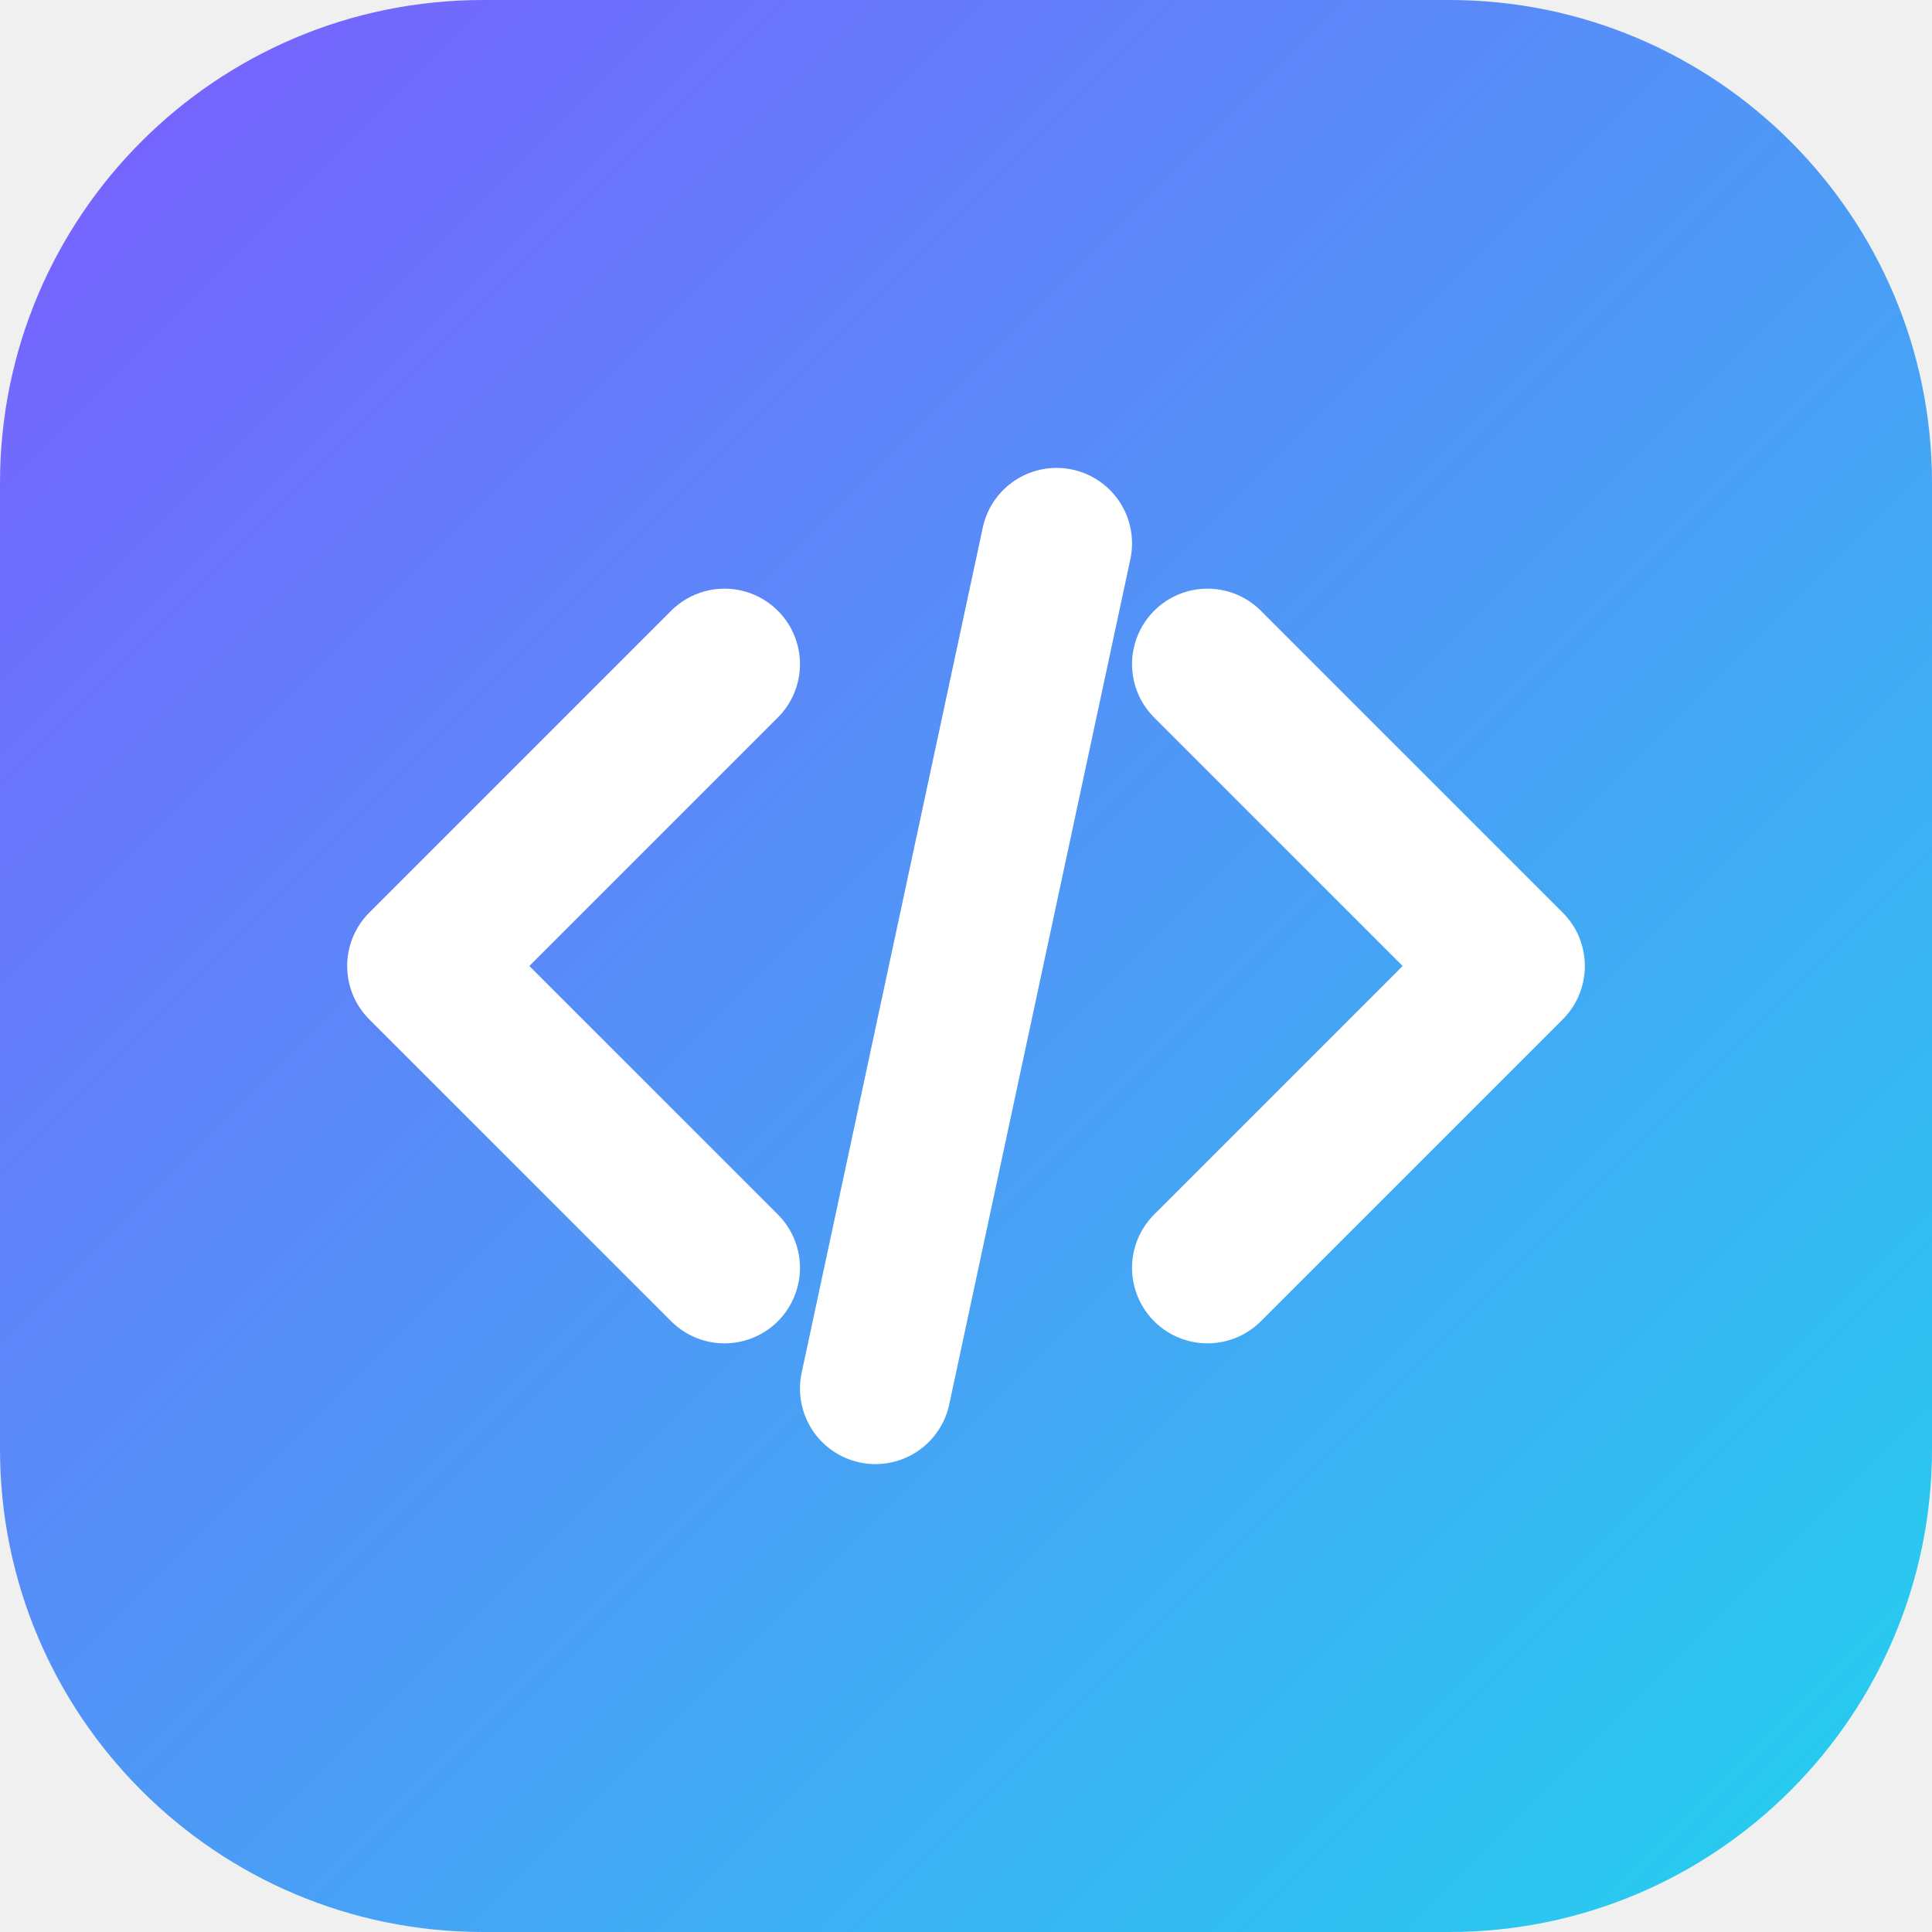
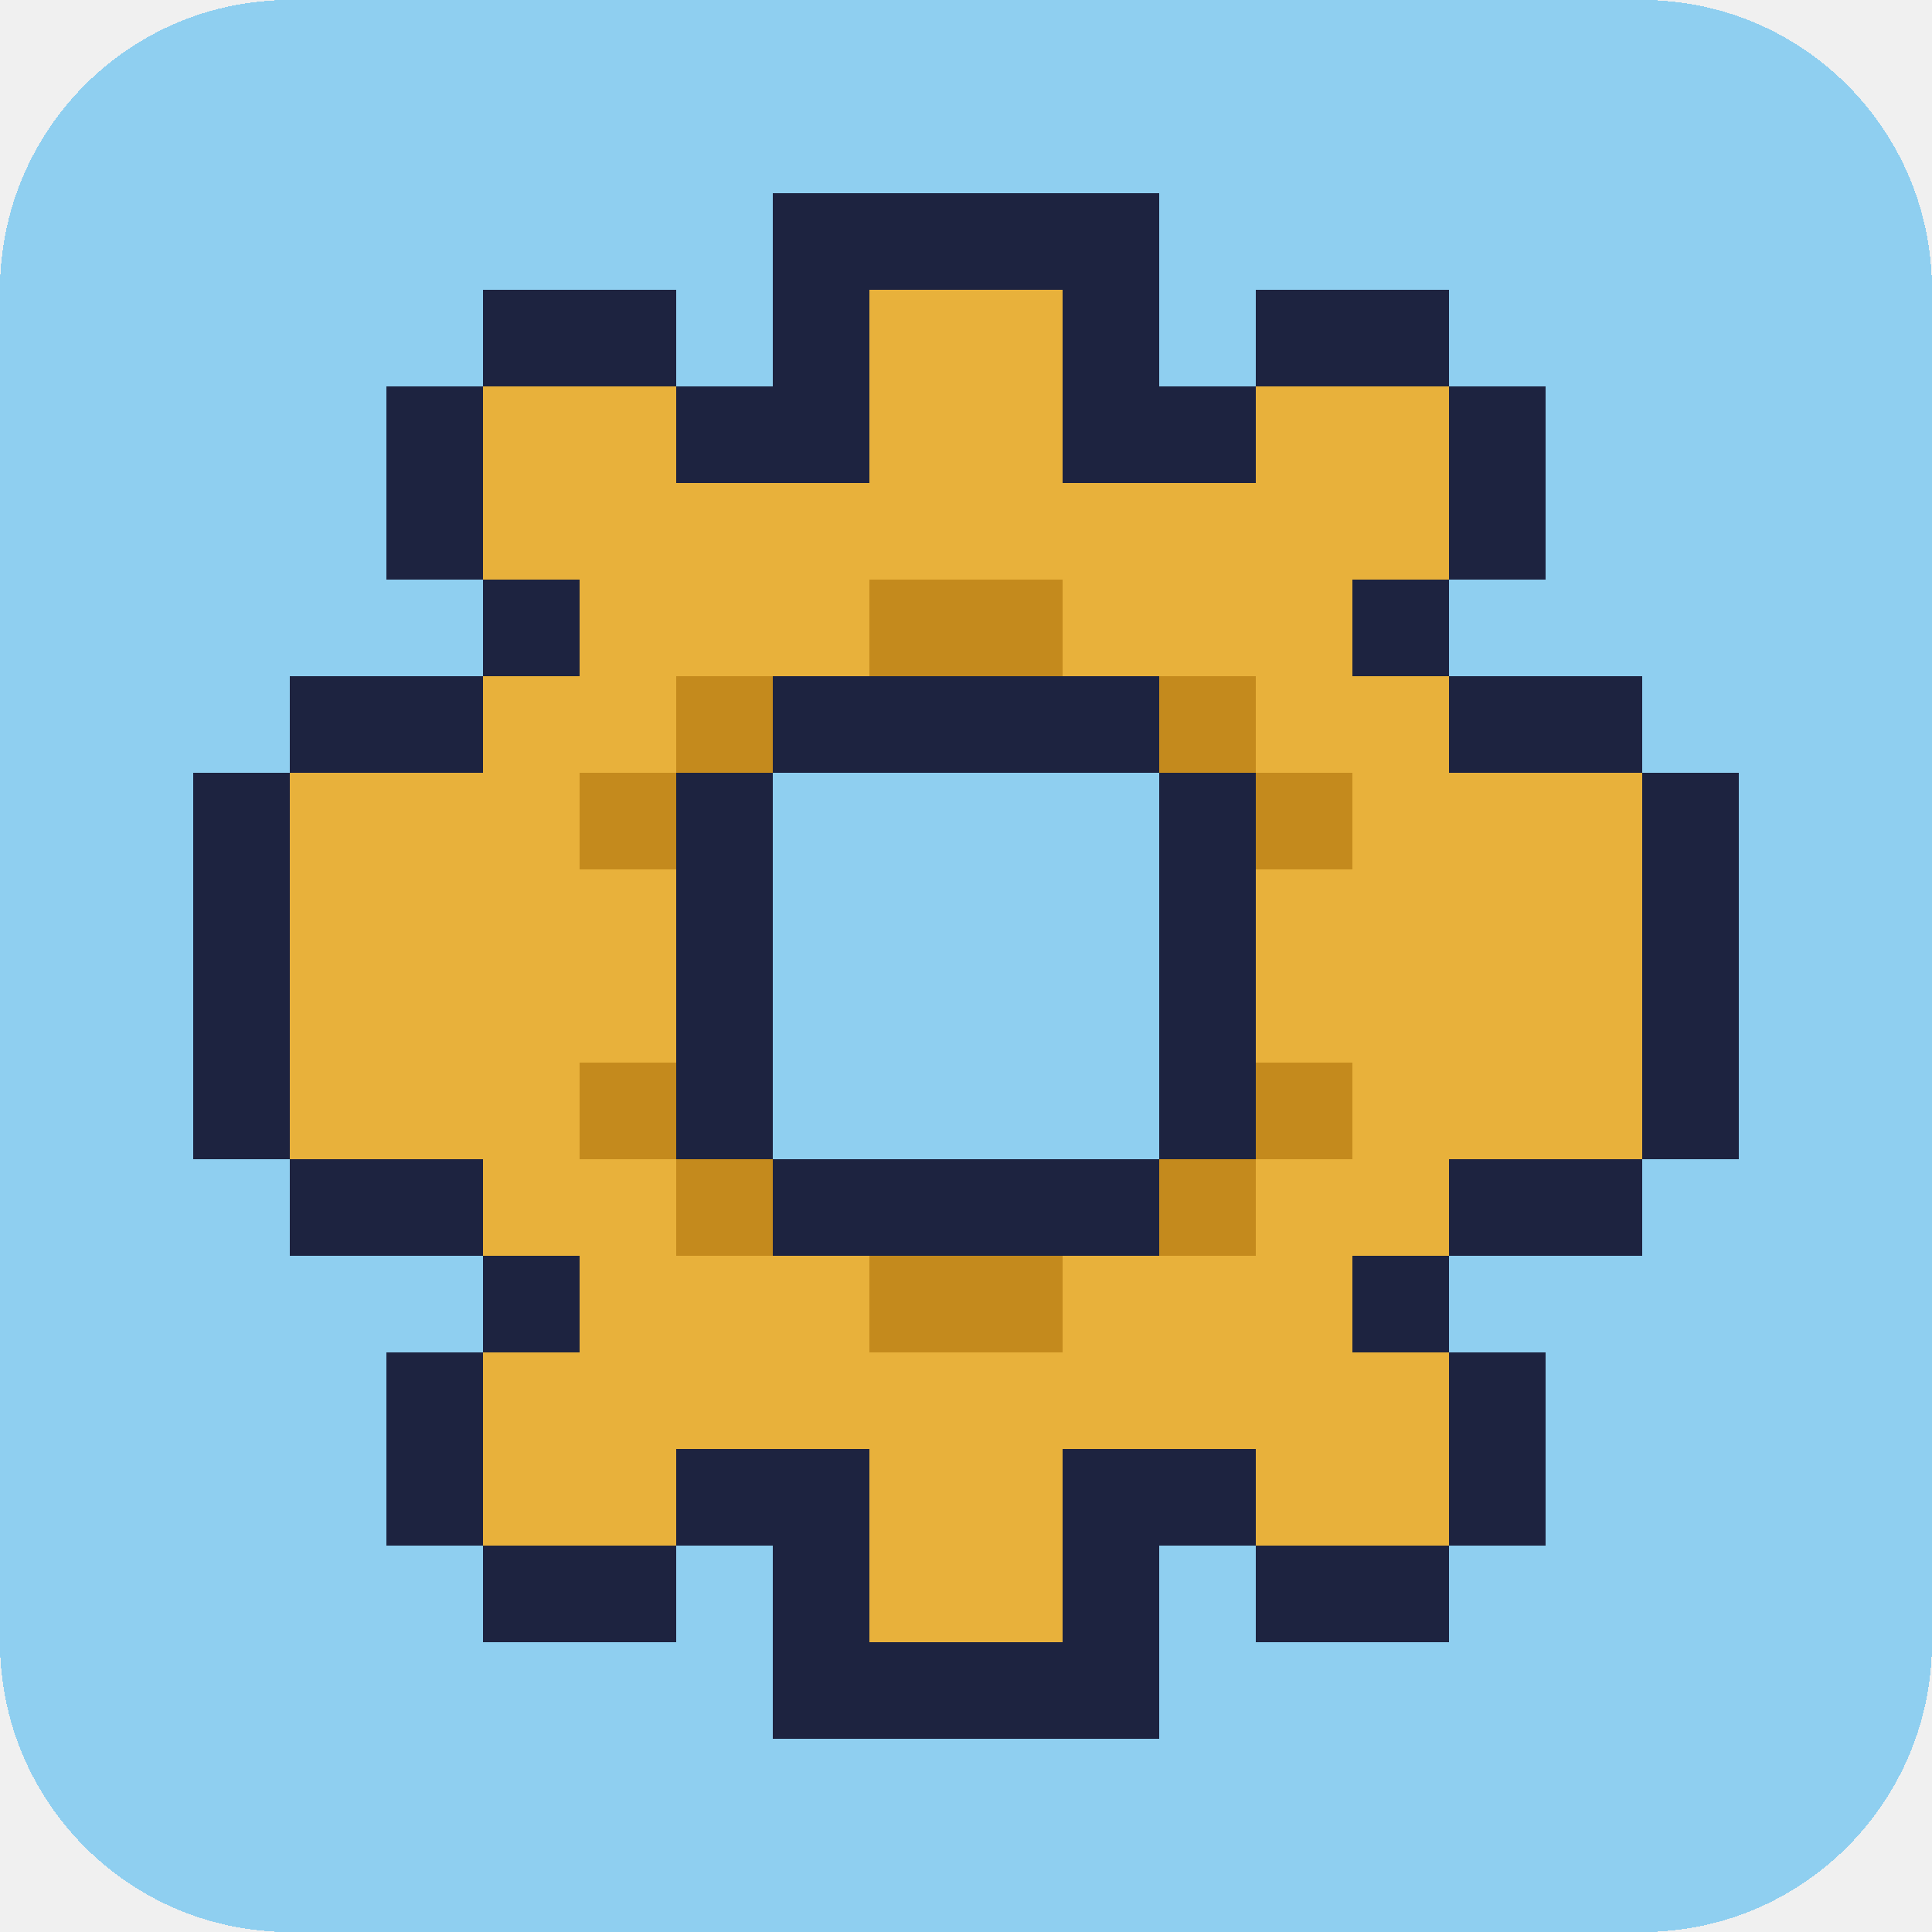
- <svg xmlns="http://www.w3.org/2000/svg" viewBox="0 0 64 64">
-   <defs>
-     <linearGradient id="g" x1="0" y1="0" x2="1" y2="1">
-       <stop offset="0" stop-color="#7c5cff" />
-       <stop offset="1" stop-color="#22d3ee" />
-     </linearGradient>
-   </defs>
-   <rect width="64" height="64" rx="16" fill="url(#g)" />
-   <path d="M24 22l-10 10 10 10M40 22l10 10-10 10M35 18l-6 28" fill="none" stroke="#fff" stroke-width="5" stroke-linecap="round" stroke-linejoin="round" />
+ <svg xmlns="http://www.w3.org/2000/svg" viewBox="-2 -2 20 20" shape-rendering="crispEdges">
+   <rect x="-2" y="-2" width="20" height="20" rx="3" fill="#8fcff0" />
+   <rect x="6" y="0" width="4" height="1" fill="#1d2340" />
+   <rect x="3" y="1" width="2" height="1" fill="#1d2340" />
+   <rect x="6" y="1" width="1" height="1" fill="#1d2340" />
+   <rect x="7" y="1" width="2" height="1" fill="#e8b13b" />
+   <rect x="9" y="1" width="1" height="1" fill="#1d2340" />
+   <rect x="11" y="1" width="2" height="1" fill="#1d2340" />
+   <rect x="2" y="2" width="1" height="1" fill="#1d2340" />
+   <rect x="3" y="2" width="2" height="1" fill="#e8b13b" />
+   <rect x="5" y="2" width="2" height="1" fill="#1d2340" />
+   <rect x="7" y="2" width="2" height="1" fill="#e8b13b" />
+   <rect x="9" y="2" width="2" height="1" fill="#1d2340" />
+   <rect x="11" y="2" width="2" height="1" fill="#e8b13b" />
+   <rect x="13" y="2" width="1" height="1" fill="#1d2340" />
+   <rect x="2" y="3" width="1" height="1" fill="#1d2340" />
+   <rect x="3" y="3" width="10" height="1" fill="#e8b13b" />
+   <rect x="13" y="3" width="1" height="1" fill="#1d2340" />
+   <rect x="3" y="4" width="1" height="1" fill="#1d2340" />
+   <rect x="4" y="4" width="3" height="1" fill="#e8b13b" />
+   <rect x="7" y="4" width="2" height="1" fill="#c48a1d" />
+   <rect x="9" y="4" width="3" height="1" fill="#e8b13b" />
+   <rect x="12" y="4" width="1" height="1" fill="#1d2340" />
+   <rect x="1" y="5" width="2" height="1" fill="#1d2340" />
+   <rect x="3" y="5" width="2" height="1" fill="#e8b13b" />
+   <rect x="5" y="5" width="1" height="1" fill="#c48a1d" />
+   <rect x="6" y="5" width="4" height="1" fill="#1d2340" />
+   <rect x="10" y="5" width="1" height="1" fill="#c48a1d" />
+   <rect x="11" y="5" width="2" height="1" fill="#e8b13b" />
+   <rect x="13" y="5" width="2" height="1" fill="#1d2340" />
+   <rect x="0" y="6" width="1" height="1" fill="#1d2340" />
+   <rect x="1" y="6" width="3" height="1" fill="#e8b13b" />
+   <rect x="4" y="6" width="1" height="1" fill="#c48a1d" />
+   <rect x="5" y="6" width="1" height="1" fill="#1d2340" />
+   <rect x="10" y="6" width="1" height="1" fill="#1d2340" />
+   <rect x="11" y="6" width="1" height="1" fill="#c48a1d" />
+   <rect x="12" y="6" width="3" height="1" fill="#e8b13b" />
+   <rect x="15" y="6" width="1" height="1" fill="#1d2340" />
+   <rect x="0" y="7" width="1" height="1" fill="#1d2340" />
+   <rect x="1" y="7" width="4" height="1" fill="#e8b13b" />
+   <rect x="5" y="7" width="1" height="1" fill="#1d2340" />
+   <rect x="10" y="7" width="1" height="1" fill="#1d2340" />
+   <rect x="11" y="7" width="4" height="1" fill="#e8b13b" />
+   <rect x="15" y="7" width="1" height="1" fill="#1d2340" />
+   <rect x="0" y="8" width="1" height="1" fill="#1d2340" />
+   <rect x="1" y="8" width="4" height="1" fill="#e8b13b" />
+   <rect x="5" y="8" width="1" height="1" fill="#1d2340" />
+   <rect x="10" y="8" width="1" height="1" fill="#1d2340" />
+   <rect x="11" y="8" width="4" height="1" fill="#e8b13b" />
+   <rect x="15" y="8" width="1" height="1" fill="#1d2340" />
+   <rect x="0" y="9" width="1" height="1" fill="#1d2340" />
+   <rect x="1" y="9" width="3" height="1" fill="#e8b13b" />
+   <rect x="4" y="9" width="1" height="1" fill="#c48a1d" />
+   <rect x="5" y="9" width="1" height="1" fill="#1d2340" />
+   <rect x="10" y="9" width="1" height="1" fill="#1d2340" />
+   <rect x="11" y="9" width="1" height="1" fill="#c48a1d" />
+   <rect x="12" y="9" width="3" height="1" fill="#e8b13b" />
+   <rect x="15" y="9" width="1" height="1" fill="#1d2340" />
+   <rect x="1" y="10" width="2" height="1" fill="#1d2340" />
+   <rect x="3" y="10" width="2" height="1" fill="#e8b13b" />
+   <rect x="5" y="10" width="1" height="1" fill="#c48a1d" />
+   <rect x="6" y="10" width="4" height="1" fill="#1d2340" />
+   <rect x="10" y="10" width="1" height="1" fill="#c48a1d" />
+   <rect x="11" y="10" width="2" height="1" fill="#e8b13b" />
+   <rect x="13" y="10" width="2" height="1" fill="#1d2340" />
+   <rect x="3" y="11" width="1" height="1" fill="#1d2340" />
+   <rect x="4" y="11" width="3" height="1" fill="#e8b13b" />
+   <rect x="7" y="11" width="2" height="1" fill="#c48a1d" />
+   <rect x="9" y="11" width="3" height="1" fill="#e8b13b" />
+   <rect x="12" y="11" width="1" height="1" fill="#1d2340" />
+   <rect x="2" y="12" width="1" height="1" fill="#1d2340" />
+   <rect x="3" y="12" width="10" height="1" fill="#e8b13b" />
+   <rect x="13" y="12" width="1" height="1" fill="#1d2340" />
+   <rect x="2" y="13" width="1" height="1" fill="#1d2340" />
+   <rect x="3" y="13" width="2" height="1" fill="#e8b13b" />
+   <rect x="5" y="13" width="2" height="1" fill="#1d2340" />
+   <rect x="7" y="13" width="2" height="1" fill="#e8b13b" />
+   <rect x="9" y="13" width="2" height="1" fill="#1d2340" />
+   <rect x="11" y="13" width="2" height="1" fill="#e8b13b" />
+   <rect x="13" y="13" width="1" height="1" fill="#1d2340" />
+   <rect x="3" y="14" width="2" height="1" fill="#1d2340" />
+   <rect x="6" y="14" width="1" height="1" fill="#1d2340" />
+   <rect x="7" y="14" width="2" height="1" fill="#e8b13b" />
+   <rect x="9" y="14" width="1" height="1" fill="#1d2340" />
+   <rect x="11" y="14" width="2" height="1" fill="#1d2340" />
+   <rect x="6" y="15" width="4" height="1" fill="#1d2340" />
</svg>
